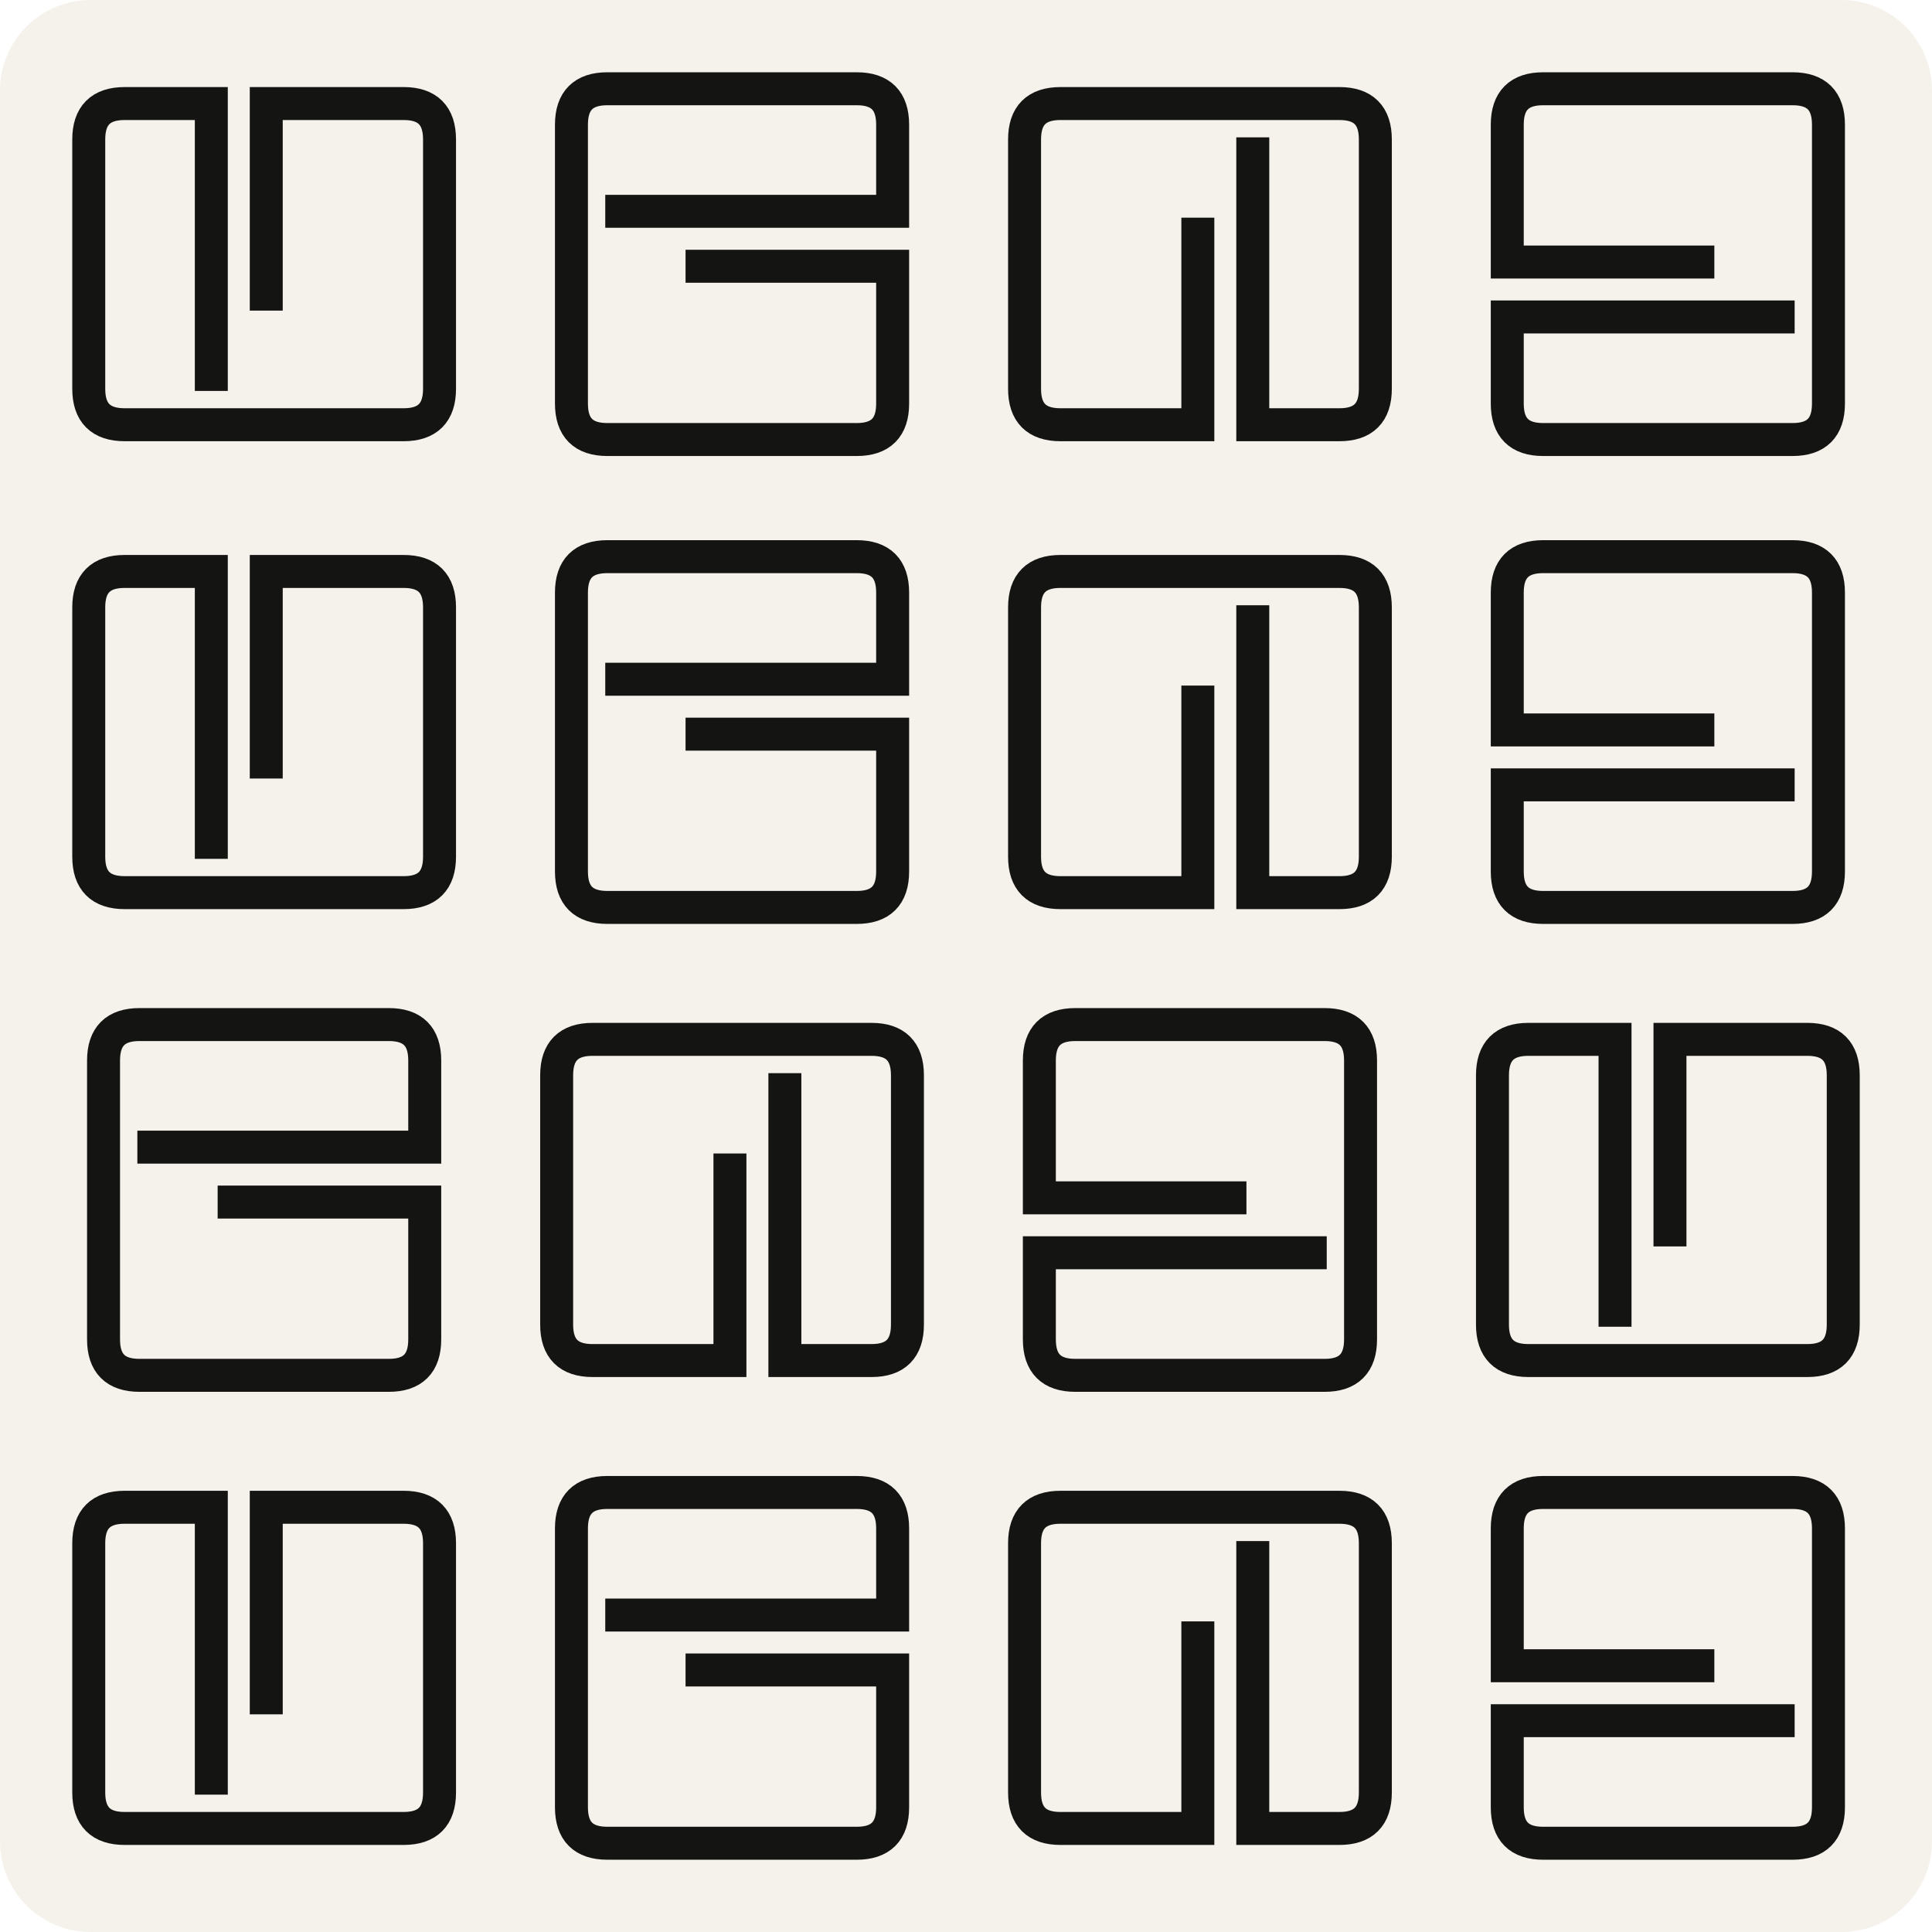
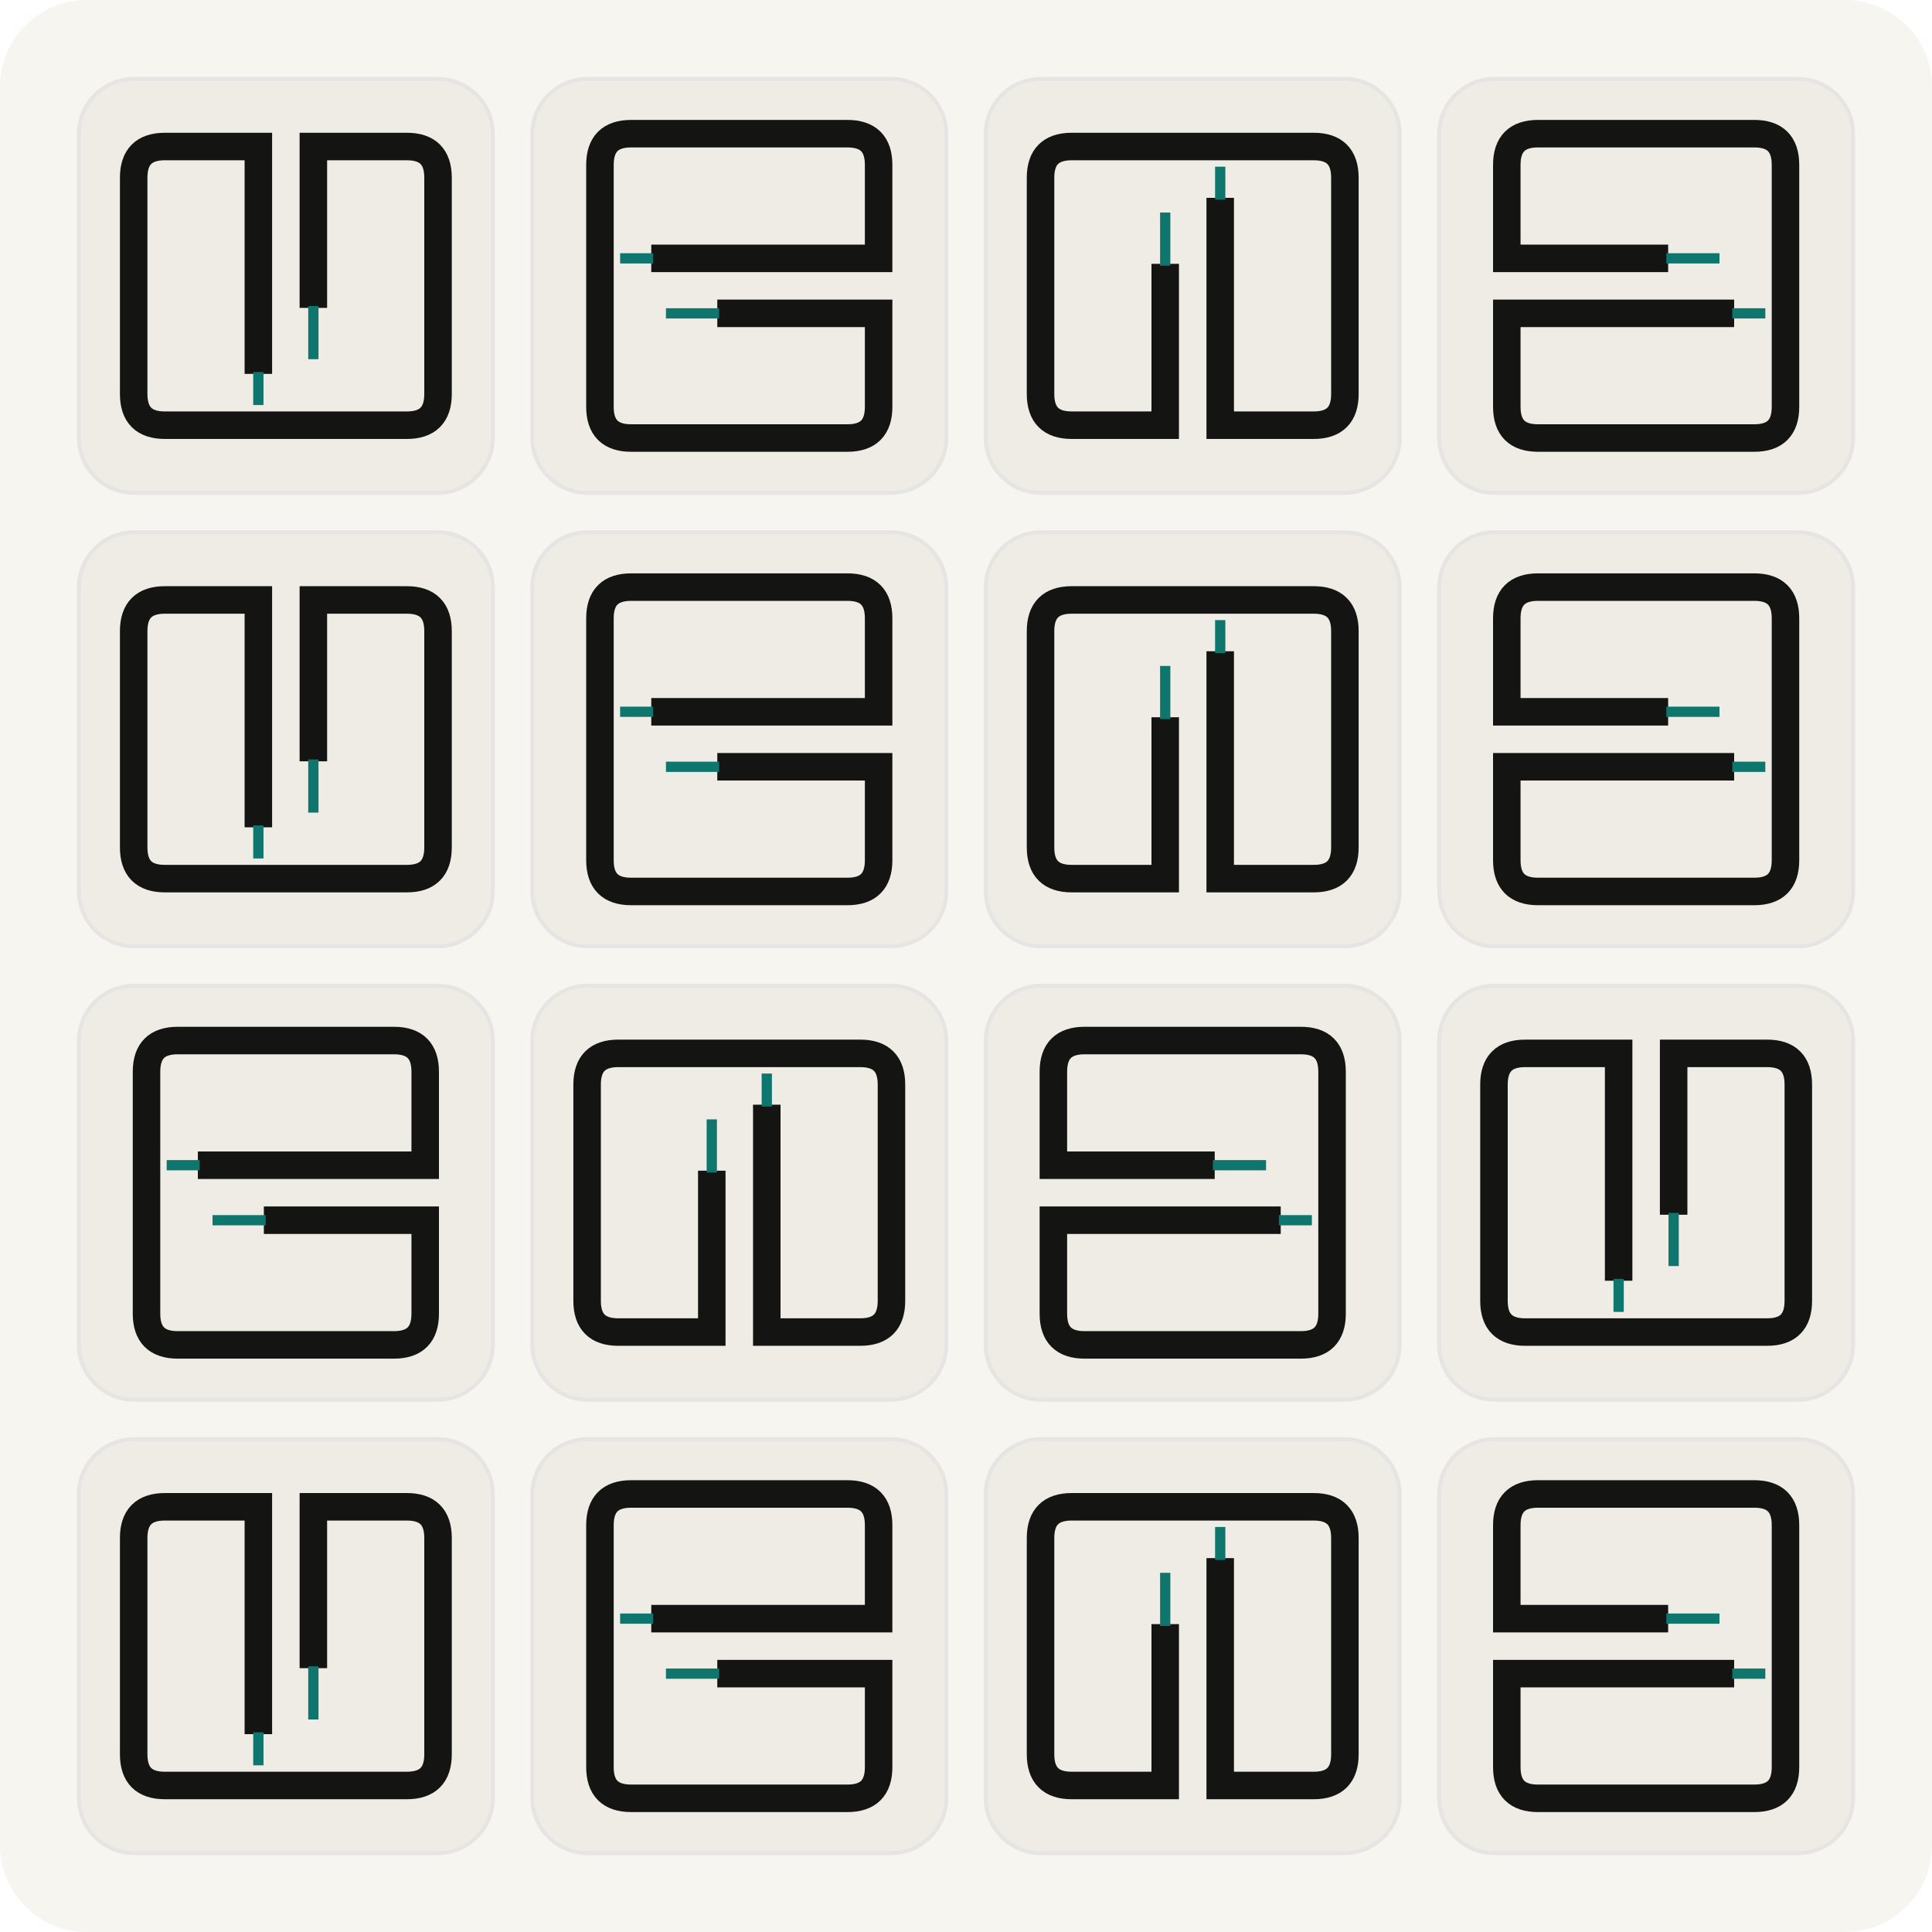
- <svg xmlns="http://www.w3.org/2000/svg" viewBox="0 0 1024 1024" width="1024" height="1024" fill="none">
-   <rect width="1024" height="1024" rx="48" fill="#F5F2EB" />
-   <g transform="translate(28,28) scale(2.24)">
-     <g transform="rotate(180 50 50)">
-       <path d="M49.5 39 V88 H17 Q8.5 88 8.5 79.5 V20.5 Q8.5 12 17 12 H83 Q91.5 12 91.5 20.5 V79.5 Q91.5 88 83 88 H62.5 V20" stroke="#141413" stroke-width="7.8" stroke-linecap="butt" stroke-linejoin="miter" fill="none" />
-     </g>
+ <svg xmlns="http://www.w3.org/2000/svg" viewBox="0 0 980 980" width="1024" height="1024" fill="none">
+   <rect width="980" height="980" rx="44" fill="#F7F5F0" />
+   <g transform="translate(40, 40)">
+     <rect x="0" y="0" width="210" height="210" rx="28" fill="#EFECE6" stroke="#E7E5E4" stroke-width="2" />
+     <svg x="12" y="12" width="186" height="186" viewBox="0 0 100 100">
+       <g transform="rotate(180 50 50)">
+         <path d="M 42.5 44 V 88 H 17 Q 8.5 88 8.5 79.5 V 20.5 Q 8.5 12 17 12 H 83 Q 91.5 12 91.5 20.5 V 79.5 Q 91.5 88 83 88 H 57.5 V 26" stroke="#141413" stroke-width="7.5" stroke-linecap="butt" stroke-linejoin="miter" fill="none" />
+         <line x1="42.5" y1="30" x2="42.5" y2="44.5" stroke="#0F766E" stroke-width="2.8" stroke-linecap="butt" />
+         <line x1="57.5" y1="17.5" x2="57.5" y2="26.5" stroke="#0F766E" stroke-width="2.8" stroke-linecap="butt" />
+       </g>
+     </svg>
  </g>
-   <g transform="translate(276,28) scale(2.24)">
-     <g transform="rotate(270 50 50)">
-       <path d="M49.5 39 V88 H17 Q8.5 88 8.5 79.5 V20.5 Q8.5 12 17 12 H83 Q91.5 12 91.5 20.5 V79.5 Q91.5 88 83 88 H62.5 V20" stroke="#141413" stroke-width="7.8" stroke-linecap="butt" stroke-linejoin="miter" fill="none" />
-     </g>
+   <g transform="translate(270, 40)">
+     <rect x="0" y="0" width="210" height="210" rx="28" fill="#EFECE6" stroke="#E7E5E4" stroke-width="2" />
+     <svg x="12" y="12" width="186" height="186" viewBox="0 0 100 100">
+       <g transform="rotate(270 50 50)">
+         <path d="M 42.5 44 V 88 H 17 Q 8.5 88 8.5 79.5 V 20.5 Q 8.5 12 17 12 H 83 Q 91.5 12 91.5 20.5 V 79.5 Q 91.5 88 83 88 H 57.5 V 26" stroke="#141413" stroke-width="7.5" stroke-linecap="butt" stroke-linejoin="miter" fill="none" />
+         <line x1="42.5" y1="30" x2="42.5" y2="44.5" stroke="#0F766E" stroke-width="2.8" stroke-linecap="butt" />
+         <line x1="57.5" y1="17.5" x2="57.5" y2="26.5" stroke="#0F766E" stroke-width="2.8" stroke-linecap="butt" />
+       </g>
+     </svg>
  </g>
-   <g transform="translate(524,28) scale(2.24)">
-     <g transform="rotate(0 50 50)">
-       <path d="M49.5 39 V88 H17 Q8.5 88 8.5 79.5 V20.5 Q8.5 12 17 12 H83 Q91.5 12 91.5 20.5 V79.5 Q91.5 88 83 88 H62.5 V20" stroke="#141413" stroke-width="7.8" stroke-linecap="butt" stroke-linejoin="miter" fill="none" />
-     </g>
+   <g transform="translate(500, 40)">
+     <rect x="0" y="0" width="210" height="210" rx="28" fill="#EFECE6" stroke="#E7E5E4" stroke-width="2" />
+     <svg x="12" y="12" width="186" height="186" viewBox="0 0 100 100">
+       <g transform="rotate(0 50 50)">
+         <path d="M 42.5 44 V 88 H 17 Q 8.5 88 8.5 79.5 V 20.5 Q 8.5 12 17 12 H 83 Q 91.5 12 91.5 20.5 V 79.5 Q 91.5 88 83 88 H 57.5 V 26" stroke="#141413" stroke-width="7.5" stroke-linecap="butt" stroke-linejoin="miter" fill="none" />
+         <line x1="42.5" y1="30" x2="42.5" y2="44.5" stroke="#0F766E" stroke-width="2.8" stroke-linecap="butt" />
+         <line x1="57.5" y1="17.5" x2="57.5" y2="26.5" stroke="#0F766E" stroke-width="2.8" stroke-linecap="butt" />
+       </g>
+     </svg>
  </g>
-   <g transform="translate(772,28) scale(2.24)">
-     <g transform="rotate(90 50 50)">
-       <path d="M49.5 39 V88 H17 Q8.5 88 8.5 79.5 V20.5 Q8.5 12 17 12 H83 Q91.5 12 91.5 20.5 V79.5 Q91.5 88 83 88 H62.5 V20" stroke="#141413" stroke-width="7.8" stroke-linecap="butt" stroke-linejoin="miter" fill="none" />
-     </g>
+   <g transform="translate(730, 40)">
+     <rect x="0" y="0" width="210" height="210" rx="28" fill="#EFECE6" stroke="#E7E5E4" stroke-width="2" />
+     <svg x="12" y="12" width="186" height="186" viewBox="0 0 100 100">
+       <g transform="rotate(90 50 50)">
+         <path d="M 42.5 44 V 88 H 17 Q 8.5 88 8.5 79.5 V 20.5 Q 8.5 12 17 12 H 83 Q 91.5 12 91.5 20.5 V 79.5 Q 91.5 88 83 88 H 57.5 V 26" stroke="#141413" stroke-width="7.5" stroke-linecap="butt" stroke-linejoin="miter" fill="none" />
+         <line x1="42.5" y1="30" x2="42.5" y2="44.5" stroke="#0F766E" stroke-width="2.8" stroke-linecap="butt" />
+         <line x1="57.5" y1="17.5" x2="57.5" y2="26.5" stroke="#0F766E" stroke-width="2.8" stroke-linecap="butt" />
+       </g>
+     </svg>
  </g>
-   <g transform="translate(28,276) scale(2.24)">
-     <g transform="rotate(180 50 50)">
-       <path d="M49.5 39 V88 H17 Q8.5 88 8.5 79.5 V20.5 Q8.5 12 17 12 H83 Q91.5 12 91.5 20.5 V79.5 Q91.5 88 83 88 H62.5 V20" stroke="#141413" stroke-width="7.8" stroke-linecap="butt" stroke-linejoin="miter" fill="none" />
-     </g>
+   <g transform="translate(40, 270)">
+     <rect x="0" y="0" width="210" height="210" rx="28" fill="#EFECE6" stroke="#E7E5E4" stroke-width="2" />
+     <svg x="12" y="12" width="186" height="186" viewBox="0 0 100 100">
+       <g transform="rotate(180 50 50)">
+         <path d="M 42.5 44 V 88 H 17 Q 8.5 88 8.5 79.5 V 20.5 Q 8.5 12 17 12 H 83 Q 91.5 12 91.5 20.5 V 79.5 Q 91.5 88 83 88 H 57.5 V 26" stroke="#141413" stroke-width="7.5" stroke-linecap="butt" stroke-linejoin="miter" fill="none" />
+         <line x1="42.5" y1="30" x2="42.5" y2="44.5" stroke="#0F766E" stroke-width="2.8" stroke-linecap="butt" />
+         <line x1="57.5" y1="17.5" x2="57.5" y2="26.5" stroke="#0F766E" stroke-width="2.8" stroke-linecap="butt" />
+       </g>
+     </svg>
  </g>
-   <g transform="translate(276,276) scale(2.24)">
-     <g transform="rotate(270 50 50)">
-       <path d="M49.5 39 V88 H17 Q8.5 88 8.5 79.5 V20.5 Q8.5 12 17 12 H83 Q91.5 12 91.5 20.5 V79.5 Q91.5 88 83 88 H62.5 V20" stroke="#141413" stroke-width="7.8" stroke-linecap="butt" stroke-linejoin="miter" fill="none" />
-     </g>
+   <g transform="translate(270, 270)">
+     <rect x="0" y="0" width="210" height="210" rx="28" fill="#EFECE6" stroke="#E7E5E4" stroke-width="2" />
+     <svg x="12" y="12" width="186" height="186" viewBox="0 0 100 100">
+       <g transform="rotate(270 50 50)">
+         <path d="M 42.5 44 V 88 H 17 Q 8.5 88 8.5 79.5 V 20.5 Q 8.5 12 17 12 H 83 Q 91.5 12 91.5 20.5 V 79.5 Q 91.5 88 83 88 H 57.5 V 26" stroke="#141413" stroke-width="7.5" stroke-linecap="butt" stroke-linejoin="miter" fill="none" />
+         <line x1="42.5" y1="30" x2="42.5" y2="44.5" stroke="#0F766E" stroke-width="2.8" stroke-linecap="butt" />
+         <line x1="57.5" y1="17.5" x2="57.5" y2="26.5" stroke="#0F766E" stroke-width="2.8" stroke-linecap="butt" />
+       </g>
+     </svg>
  </g>
-   <g transform="translate(524,276) scale(2.24)">
-     <g transform="rotate(0 50 50)">
-       <path d="M49.5 39 V88 H17 Q8.5 88 8.5 79.5 V20.5 Q8.5 12 17 12 H83 Q91.5 12 91.5 20.5 V79.5 Q91.5 88 83 88 H62.5 V20" stroke="#141413" stroke-width="7.8" stroke-linecap="butt" stroke-linejoin="miter" fill="none" />
-     </g>
+   <g transform="translate(500, 270)">
+     <rect x="0" y="0" width="210" height="210" rx="28" fill="#EFECE6" stroke="#E7E5E4" stroke-width="2" />
+     <svg x="12" y="12" width="186" height="186" viewBox="0 0 100 100">
+       <g transform="rotate(0 50 50)">
+         <path d="M 42.5 44 V 88 H 17 Q 8.5 88 8.5 79.5 V 20.5 Q 8.5 12 17 12 H 83 Q 91.5 12 91.5 20.5 V 79.5 Q 91.5 88 83 88 H 57.5 V 26" stroke="#141413" stroke-width="7.5" stroke-linecap="butt" stroke-linejoin="miter" fill="none" />
+         <line x1="42.5" y1="30" x2="42.5" y2="44.5" stroke="#0F766E" stroke-width="2.8" stroke-linecap="butt" />
+         <line x1="57.5" y1="17.5" x2="57.5" y2="26.5" stroke="#0F766E" stroke-width="2.8" stroke-linecap="butt" />
+       </g>
+     </svg>
  </g>
-   <g transform="translate(772,276) scale(2.24)">
-     <g transform="rotate(90 50 50)">
-       <path d="M49.5 39 V88 H17 Q8.5 88 8.5 79.5 V20.5 Q8.5 12 17 12 H83 Q91.5 12 91.5 20.5 V79.5 Q91.5 88 83 88 H62.5 V20" stroke="#141413" stroke-width="7.8" stroke-linecap="butt" stroke-linejoin="miter" fill="none" />
-     </g>
+   <g transform="translate(730, 270)">
+     <rect x="0" y="0" width="210" height="210" rx="28" fill="#EFECE6" stroke="#E7E5E4" stroke-width="2" />
+     <svg x="12" y="12" width="186" height="186" viewBox="0 0 100 100">
+       <g transform="rotate(90 50 50)">
+         <path d="M 42.5 44 V 88 H 17 Q 8.5 88 8.5 79.5 V 20.5 Q 8.5 12 17 12 H 83 Q 91.5 12 91.5 20.5 V 79.5 Q 91.5 88 83 88 H 57.5 V 26" stroke="#141413" stroke-width="7.5" stroke-linecap="butt" stroke-linejoin="miter" fill="none" />
+         <line x1="42.5" y1="30" x2="42.5" y2="44.5" stroke="#0F766E" stroke-width="2.8" stroke-linecap="butt" />
+         <line x1="57.5" y1="17.5" x2="57.5" y2="26.5" stroke="#0F766E" stroke-width="2.8" stroke-linecap="butt" />
+       </g>
+     </svg>
  </g>
-   <g transform="translate(28,524) scale(2.24)">
-     <g transform="rotate(270 50 50)">
-       <path d="M49.5 39 V88 H17 Q8.5 88 8.5 79.5 V20.5 Q8.5 12 17 12 H83 Q91.5 12 91.5 20.5 V79.5 Q91.5 88 83 88 H62.5 V20" stroke="#141413" stroke-width="7.8" stroke-linecap="butt" stroke-linejoin="miter" fill="none" />
-     </g>
+   <g transform="translate(40, 500)">
+     <rect x="0" y="0" width="210" height="210" rx="28" fill="#EFECE6" stroke="#E7E5E4" stroke-width="2" />
+     <svg x="12" y="12" width="186" height="186" viewBox="0 0 100 100">
+       <g transform="rotate(270 50 50)">
+         <path d="M 42.5 44 V 88 H 17 Q 8.5 88 8.5 79.5 V 20.5 Q 8.5 12 17 12 H 83 Q 91.5 12 91.5 20.5 V 79.5 Q 91.5 88 83 88 H 57.5 V 26" stroke="#141413" stroke-width="7.5" stroke-linecap="butt" stroke-linejoin="miter" fill="none" />
+         <line x1="42.5" y1="30" x2="42.5" y2="44.5" stroke="#0F766E" stroke-width="2.8" stroke-linecap="butt" />
+         <line x1="57.5" y1="17.5" x2="57.5" y2="26.5" stroke="#0F766E" stroke-width="2.8" stroke-linecap="butt" />
+       </g>
+     </svg>
  </g>
-   <g transform="translate(276,524) scale(2.24)">
-     <g transform="rotate(0 50 50)">
-       <path d="M49.5 39 V88 H17 Q8.5 88 8.5 79.5 V20.5 Q8.5 12 17 12 H83 Q91.5 12 91.5 20.5 V79.5 Q91.5 88 83 88 H62.5 V20" stroke="#141413" stroke-width="7.8" stroke-linecap="butt" stroke-linejoin="miter" fill="none" />
-     </g>
+   <g transform="translate(270, 500)">
+     <rect x="0" y="0" width="210" height="210" rx="28" fill="#EFECE6" stroke="#E7E5E4" stroke-width="2" />
+     <svg x="12" y="12" width="186" height="186" viewBox="0 0 100 100">
+       <g transform="rotate(0 50 50)">
+         <path d="M 42.5 44 V 88 H 17 Q 8.5 88 8.5 79.5 V 20.5 Q 8.5 12 17 12 H 83 Q 91.5 12 91.5 20.5 V 79.5 Q 91.5 88 83 88 H 57.5 V 26" stroke="#141413" stroke-width="7.5" stroke-linecap="butt" stroke-linejoin="miter" fill="none" />
+         <line x1="42.5" y1="30" x2="42.5" y2="44.5" stroke="#0F766E" stroke-width="2.8" stroke-linecap="butt" />
+         <line x1="57.5" y1="17.5" x2="57.5" y2="26.5" stroke="#0F766E" stroke-width="2.8" stroke-linecap="butt" />
+       </g>
+     </svg>
  </g>
-   <g transform="translate(524,524) scale(2.24)">
-     <g transform="rotate(90 50 50)">
-       <path d="M49.5 39 V88 H17 Q8.5 88 8.5 79.5 V20.5 Q8.5 12 17 12 H83 Q91.5 12 91.5 20.5 V79.5 Q91.5 88 83 88 H62.5 V20" stroke="#141413" stroke-width="7.8" stroke-linecap="butt" stroke-linejoin="miter" fill="none" />
-     </g>
+   <g transform="translate(500, 500)">
+     <rect x="0" y="0" width="210" height="210" rx="28" fill="#EFECE6" stroke="#E7E5E4" stroke-width="2" />
+     <svg x="12" y="12" width="186" height="186" viewBox="0 0 100 100">
+       <g transform="rotate(90 50 50)">
+         <path d="M 42.5 44 V 88 H 17 Q 8.5 88 8.5 79.5 V 20.5 Q 8.5 12 17 12 H 83 Q 91.5 12 91.5 20.5 V 79.5 Q 91.5 88 83 88 H 57.5 V 26" stroke="#141413" stroke-width="7.5" stroke-linecap="butt" stroke-linejoin="miter" fill="none" />
+         <line x1="42.5" y1="30" x2="42.5" y2="44.5" stroke="#0F766E" stroke-width="2.8" stroke-linecap="butt" />
+         <line x1="57.5" y1="17.5" x2="57.5" y2="26.5" stroke="#0F766E" stroke-width="2.8" stroke-linecap="butt" />
+       </g>
+     </svg>
  </g>
-   <g transform="translate(772,524) scale(2.24)">
-     <g transform="rotate(180 50 50)">
-       <path d="M49.5 39 V88 H17 Q8.5 88 8.5 79.5 V20.5 Q8.5 12 17 12 H83 Q91.5 12 91.5 20.5 V79.5 Q91.5 88 83 88 H62.5 V20" stroke="#141413" stroke-width="7.8" stroke-linecap="butt" stroke-linejoin="miter" fill="none" />
-     </g>
+   <g transform="translate(730, 500)">
+     <rect x="0" y="0" width="210" height="210" rx="28" fill="#EFECE6" stroke="#E7E5E4" stroke-width="2" />
+     <svg x="12" y="12" width="186" height="186" viewBox="0 0 100 100">
+       <g transform="rotate(180 50 50)">
+         <path d="M 42.5 44 V 88 H 17 Q 8.5 88 8.5 79.5 V 20.5 Q 8.5 12 17 12 H 83 Q 91.5 12 91.5 20.5 V 79.5 Q 91.5 88 83 88 H 57.5 V 26" stroke="#141413" stroke-width="7.5" stroke-linecap="butt" stroke-linejoin="miter" fill="none" />
+         <line x1="42.5" y1="30" x2="42.5" y2="44.5" stroke="#0F766E" stroke-width="2.8" stroke-linecap="butt" />
+         <line x1="57.5" y1="17.5" x2="57.5" y2="26.5" stroke="#0F766E" stroke-width="2.8" stroke-linecap="butt" />
+       </g>
+     </svg>
  </g>
-   <g transform="translate(28,772) scale(2.24)">
-     <g transform="rotate(180 50 50)">
-       <path d="M49.5 39 V88 H17 Q8.5 88 8.5 79.5 V20.5 Q8.5 12 17 12 H83 Q91.5 12 91.5 20.5 V79.5 Q91.5 88 83 88 H62.5 V20" stroke="#141413" stroke-width="7.8" stroke-linecap="butt" stroke-linejoin="miter" fill="none" />
-     </g>
+   <g transform="translate(40, 730)">
+     <rect x="0" y="0" width="210" height="210" rx="28" fill="#EFECE6" stroke="#E7E5E4" stroke-width="2" />
+     <svg x="12" y="12" width="186" height="186" viewBox="0 0 100 100">
+       <g transform="rotate(180 50 50)">
+         <path d="M 42.5 44 V 88 H 17 Q 8.5 88 8.5 79.5 V 20.5 Q 8.5 12 17 12 H 83 Q 91.5 12 91.5 20.5 V 79.5 Q 91.5 88 83 88 H 57.5 V 26" stroke="#141413" stroke-width="7.5" stroke-linecap="butt" stroke-linejoin="miter" fill="none" />
+         <line x1="42.5" y1="30" x2="42.5" y2="44.5" stroke="#0F766E" stroke-width="2.8" stroke-linecap="butt" />
+         <line x1="57.5" y1="17.5" x2="57.5" y2="26.5" stroke="#0F766E" stroke-width="2.8" stroke-linecap="butt" />
+       </g>
+     </svg>
  </g>
-   <g transform="translate(276,772) scale(2.24)">
-     <g transform="rotate(270 50 50)">
-       <path d="M49.5 39 V88 H17 Q8.5 88 8.5 79.5 V20.5 Q8.5 12 17 12 H83 Q91.5 12 91.5 20.5 V79.5 Q91.5 88 83 88 H62.5 V20" stroke="#141413" stroke-width="7.8" stroke-linecap="butt" stroke-linejoin="miter" fill="none" />
-     </g>
+   <g transform="translate(270, 730)">
+     <rect x="0" y="0" width="210" height="210" rx="28" fill="#EFECE6" stroke="#E7E5E4" stroke-width="2" />
+     <svg x="12" y="12" width="186" height="186" viewBox="0 0 100 100">
+       <g transform="rotate(270 50 50)">
+         <path d="M 42.5 44 V 88 H 17 Q 8.5 88 8.5 79.5 V 20.5 Q 8.5 12 17 12 H 83 Q 91.5 12 91.5 20.5 V 79.5 Q 91.5 88 83 88 H 57.5 V 26" stroke="#141413" stroke-width="7.5" stroke-linecap="butt" stroke-linejoin="miter" fill="none" />
+         <line x1="42.5" y1="30" x2="42.5" y2="44.5" stroke="#0F766E" stroke-width="2.8" stroke-linecap="butt" />
+         <line x1="57.5" y1="17.5" x2="57.5" y2="26.5" stroke="#0F766E" stroke-width="2.8" stroke-linecap="butt" />
+       </g>
+     </svg>
  </g>
-   <g transform="translate(524,772) scale(2.24)">
-     <g transform="rotate(0 50 50)">
-       <path d="M49.5 39 V88 H17 Q8.5 88 8.5 79.5 V20.5 Q8.5 12 17 12 H83 Q91.5 12 91.5 20.5 V79.5 Q91.5 88 83 88 H62.5 V20" stroke="#141413" stroke-width="7.8" stroke-linecap="butt" stroke-linejoin="miter" fill="none" />
-     </g>
+   <g transform="translate(500, 730)">
+     <rect x="0" y="0" width="210" height="210" rx="28" fill="#EFECE6" stroke="#E7E5E4" stroke-width="2" />
+     <svg x="12" y="12" width="186" height="186" viewBox="0 0 100 100">
+       <g transform="rotate(0 50 50)">
+         <path d="M 42.5 44 V 88 H 17 Q 8.5 88 8.5 79.5 V 20.5 Q 8.5 12 17 12 H 83 Q 91.5 12 91.5 20.5 V 79.5 Q 91.5 88 83 88 H 57.5 V 26" stroke="#141413" stroke-width="7.5" stroke-linecap="butt" stroke-linejoin="miter" fill="none" />
+         <line x1="42.5" y1="30" x2="42.5" y2="44.5" stroke="#0F766E" stroke-width="2.8" stroke-linecap="butt" />
+         <line x1="57.5" y1="17.5" x2="57.5" y2="26.5" stroke="#0F766E" stroke-width="2.8" stroke-linecap="butt" />
+       </g>
+     </svg>
  </g>
-   <g transform="translate(772,772) scale(2.24)">
-     <g transform="rotate(90 50 50)">
-       <path d="M49.5 39 V88 H17 Q8.5 88 8.5 79.5 V20.5 Q8.5 12 17 12 H83 Q91.5 12 91.5 20.5 V79.5 Q91.5 88 83 88 H62.5 V20" stroke="#141413" stroke-width="7.8" stroke-linecap="butt" stroke-linejoin="miter" fill="none" />
-     </g>
+   <g transform="translate(730, 730)">
+     <rect x="0" y="0" width="210" height="210" rx="28" fill="#EFECE6" stroke="#E7E5E4" stroke-width="2" />
+     <svg x="12" y="12" width="186" height="186" viewBox="0 0 100 100">
+       <g transform="rotate(90 50 50)">
+         <path d="M 42.5 44 V 88 H 17 Q 8.5 88 8.5 79.5 V 20.5 Q 8.5 12 17 12 H 83 Q 91.5 12 91.5 20.5 V 79.5 Q 91.5 88 83 88 H 57.5 V 26" stroke="#141413" stroke-width="7.5" stroke-linecap="butt" stroke-linejoin="miter" fill="none" />
+         <line x1="42.5" y1="30" x2="42.5" y2="44.5" stroke="#0F766E" stroke-width="2.8" stroke-linecap="butt" />
+         <line x1="57.5" y1="17.5" x2="57.5" y2="26.5" stroke="#0F766E" stroke-width="2.8" stroke-linecap="butt" />
+       </g>
+     </svg>
  </g>
</svg>
